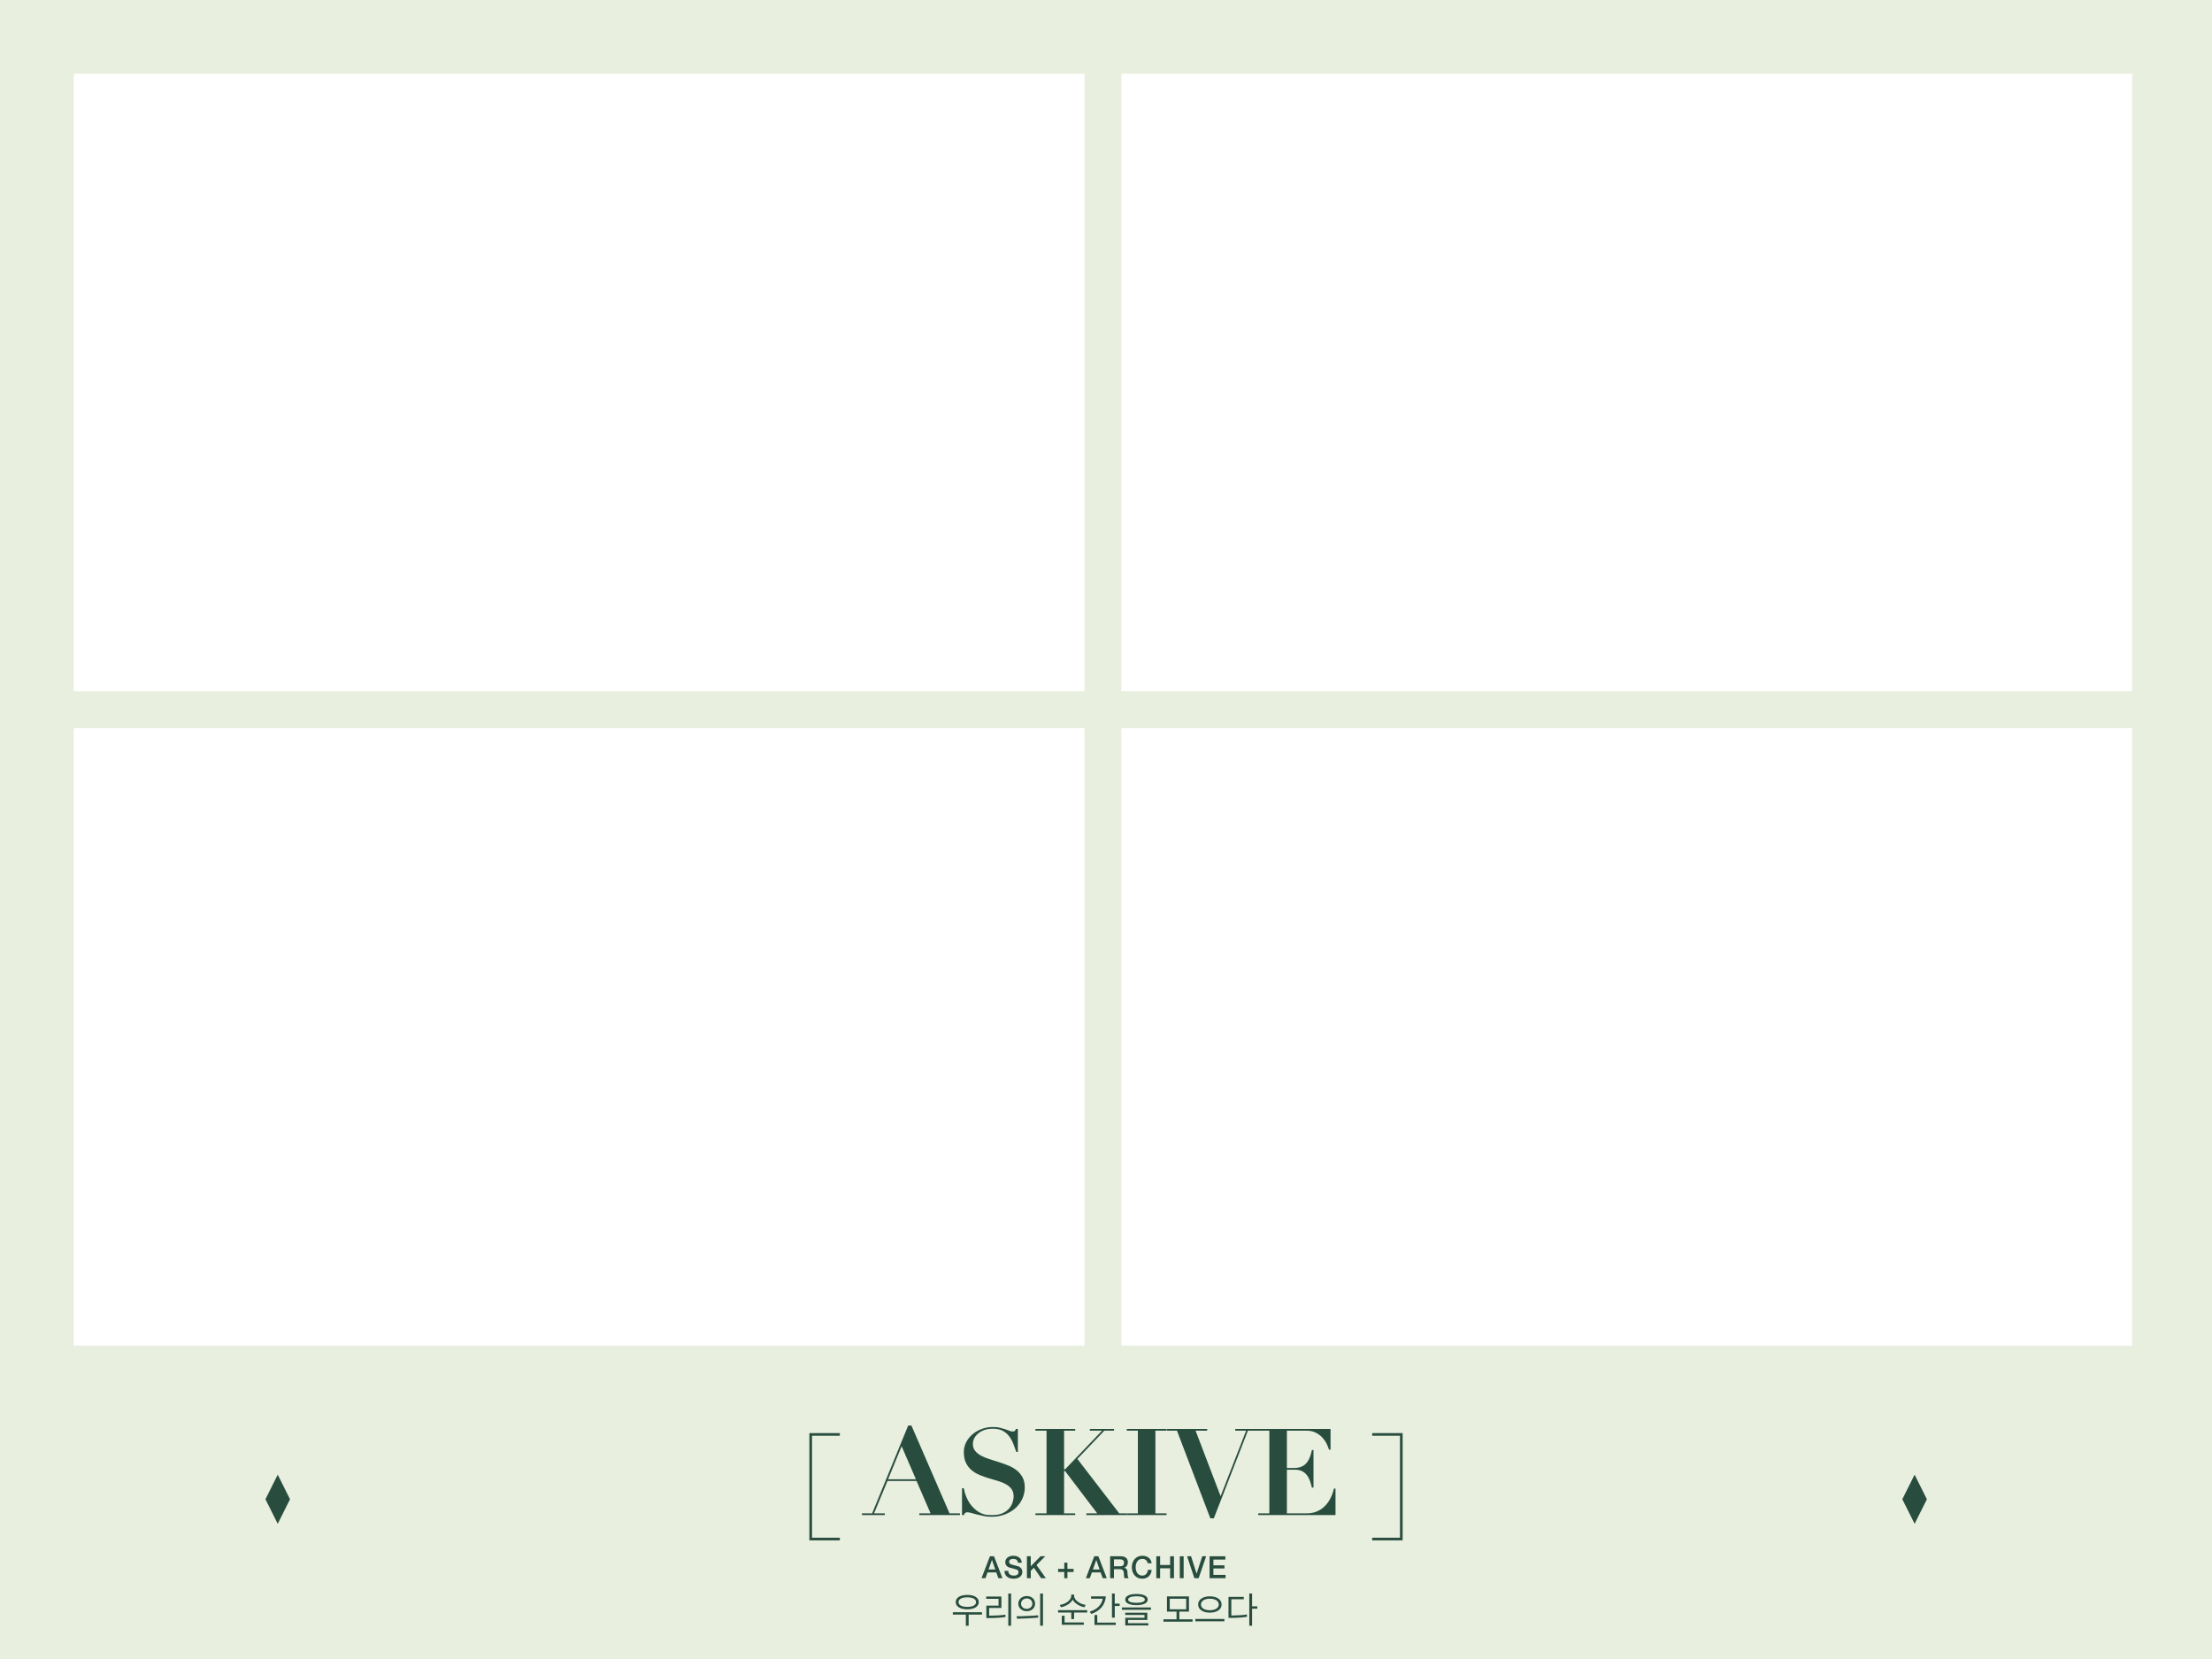
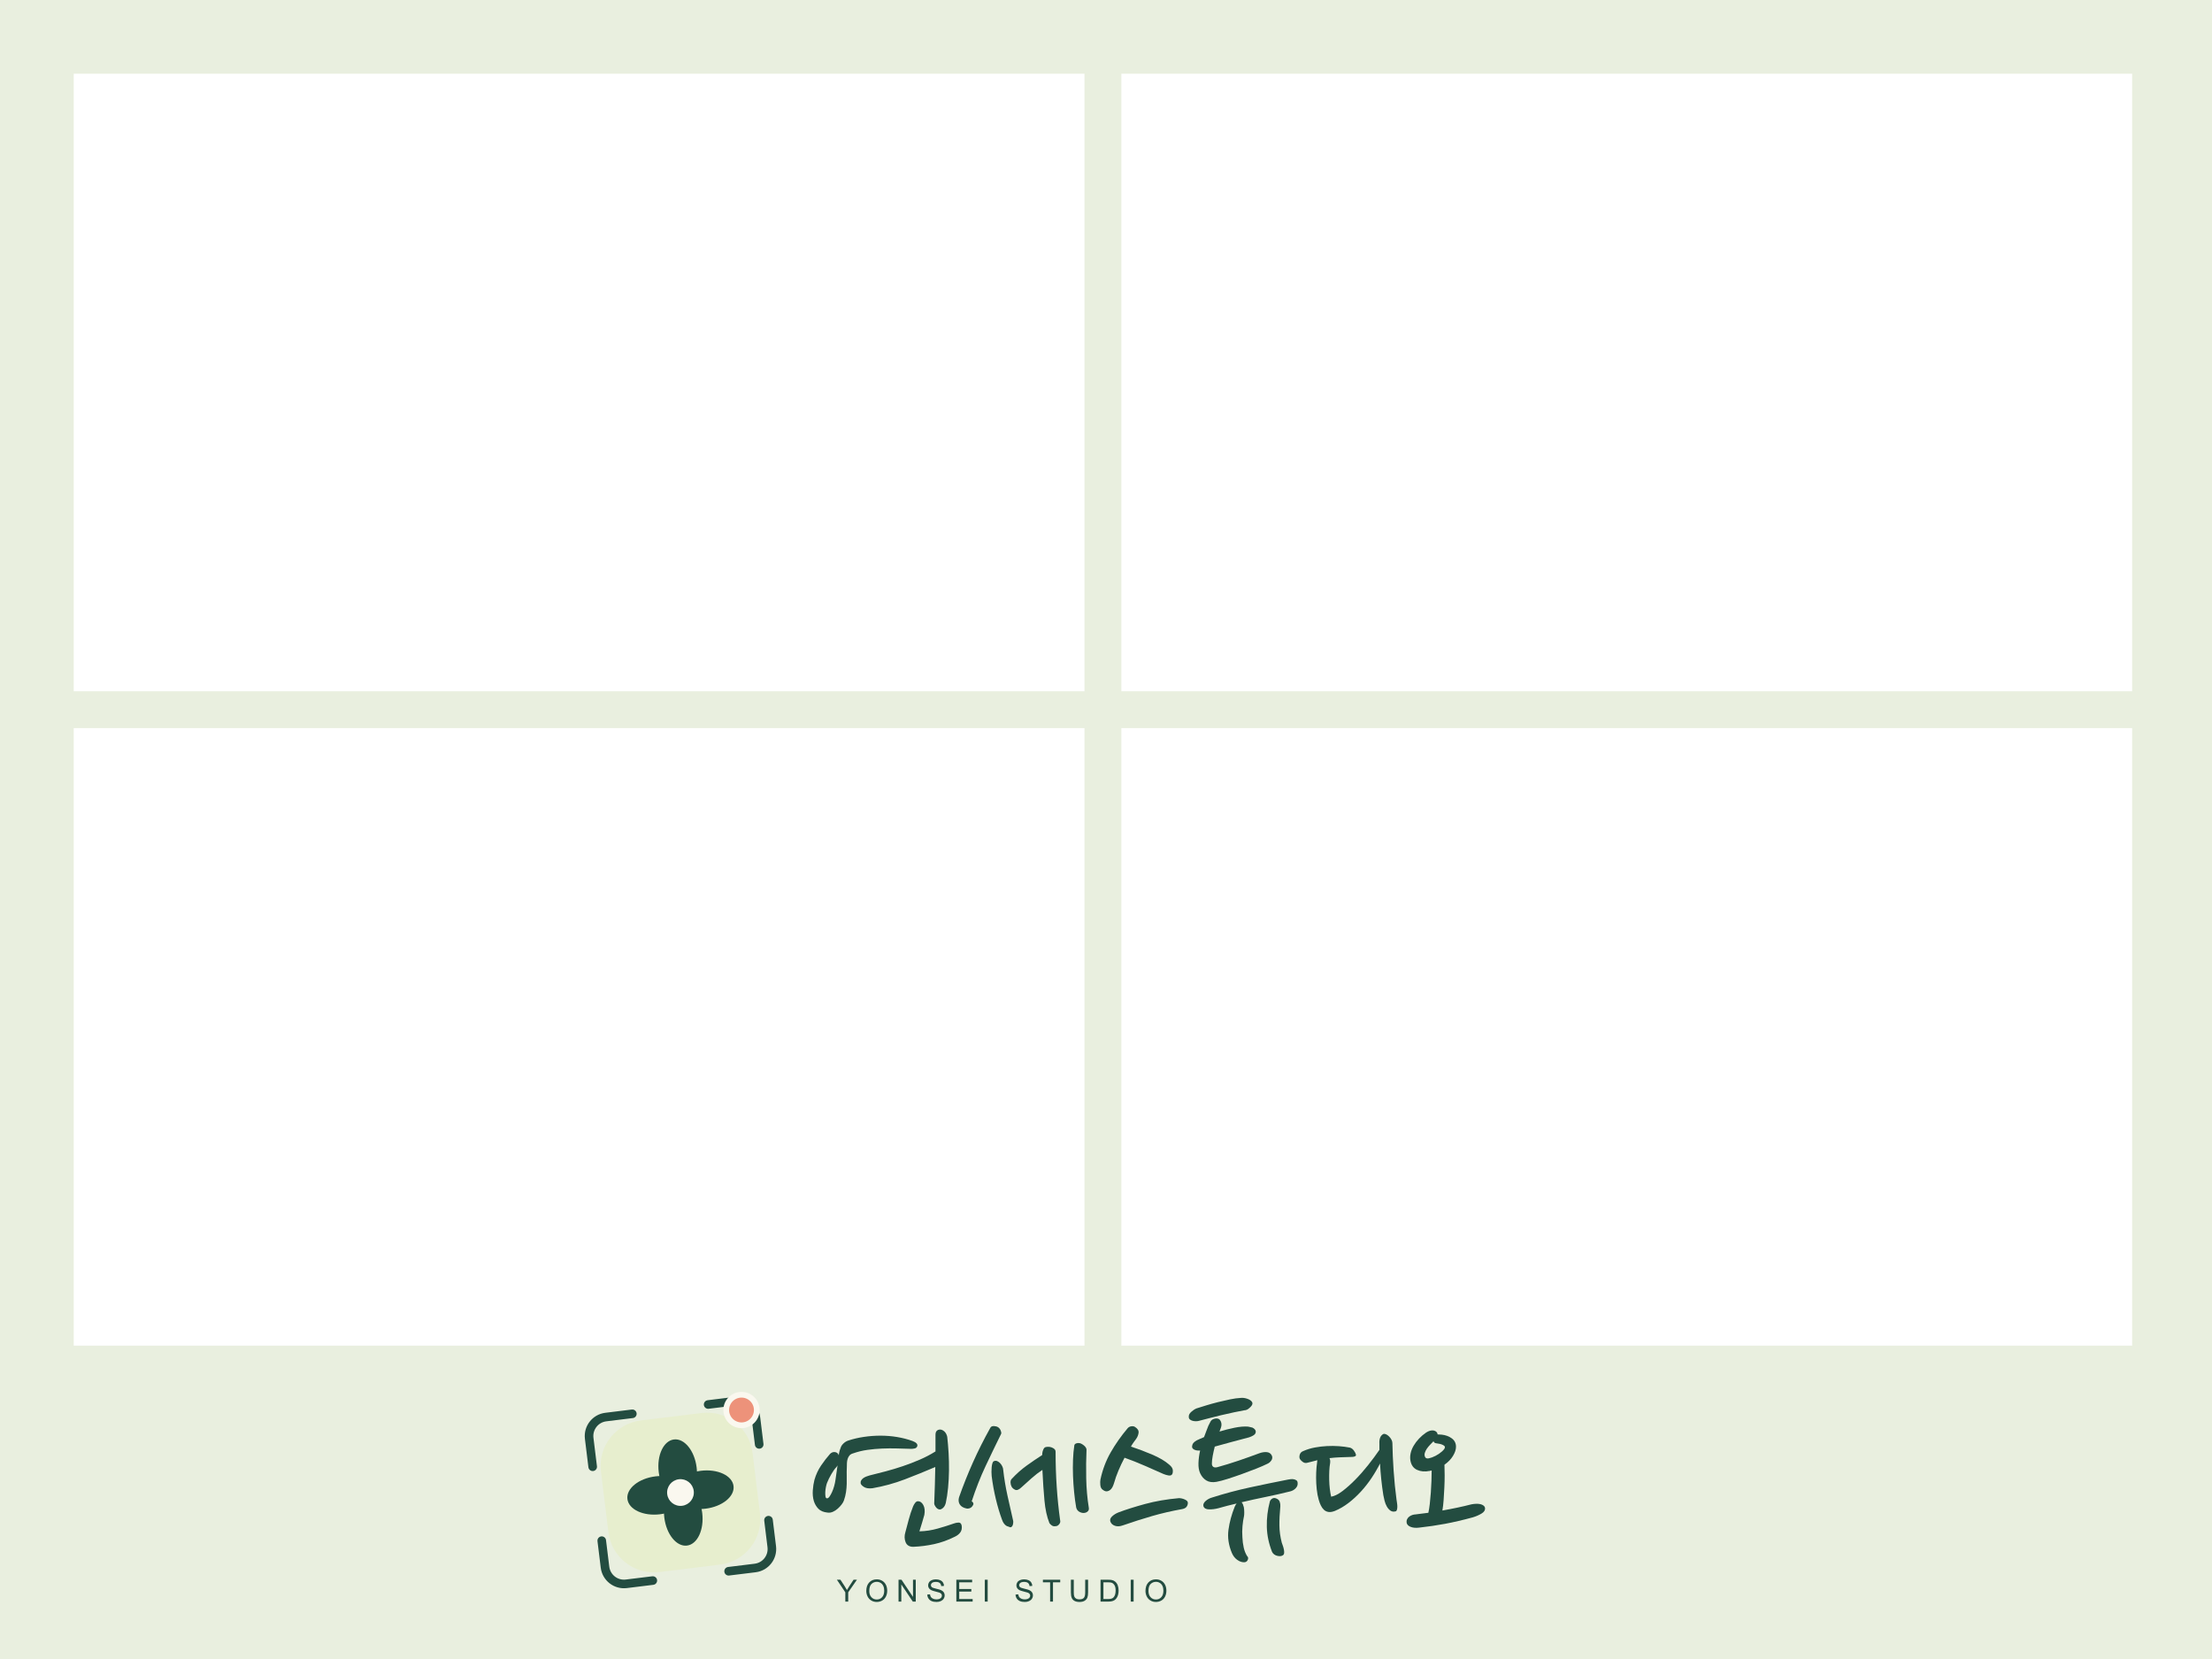
<svg xmlns="http://www.w3.org/2000/svg" width="1440" height="1080" viewBox="0 0 1440 1080">
  <path d="M0 0H1440V1080H0Z M48 48h658v402h-658Z M730 48h658v402h-658Z M48 474h658v402h-658Z M730 474h658v402h-658Z" fill="#e9efdf" fill-rule="evenodd" />
  <path d="M172.8 976l8 -16 8 16 -8 16Z M1238.4 976l8 -16 8 16 -8 16Z" fill="#284d3f" />
-   <g id="askive-frame-logo" transform="translate(520.0 930) scale(1.257862)">
-     <g transform="translate(0 -10) scale(0.6853448)">
-       <g transform="translate(-68 -52)">
-         <path d="M99 71H77v79h22m402-79h22v79h-22" fill="none" stroke="#284d3f" stroke-width="2" />
-         <g transform="translate(118 57) scale(0.9134134)" color="#284d3f">
-           <g fill="currentColor">
-             <path transform="translate(0.00 82) scale(1 -1)" d="M30.30 56.90L42.10 29.60L19.10 29.60ZM-2.50 1.40L-2.50 0.00L16.40 0.00L16.40 1.40L7.50 1.40L18.60 28.20L42.60 28.20L54.20 1.40L44.90 1.40L44.90 0.00L78.50 0.00L78.50 1.40L69.90 1.40L38.40 74.00L35.70 74.00L5.90 1.40Z" />
-             <path transform="translate(73.90 82) scale(1 -1)" d="M6.30 22.20L6.30 0.00L7.90 0.00Q8.40 1.40 9.00 1.85Q9.60 2.30 11.00 2.30Q12.00 2.30 14.05 1.70Q16.10 1.10 18.75 0.45Q21.40 -0.20 24.45 -0.80Q27.50 -1.40 30.60 -1.40Q36.80 -1.40 41.85 0.55Q46.90 2.50 50.55 5.80Q54.20 9.10 56.20 13.50Q58.20 17.90 58.20 22.80Q58.20 27.80 56.35 31.20Q54.50 34.60 51.50 37.00Q48.50 39.40 44.65 40.95Q40.80 42.50 36.75 43.80Q32.70 45.10 28.85 46.30Q25.00 47.50 22.00 49.15Q19.00 50.80 17.15 53.10Q15.30 55.40 15.30 58.90Q15.30 61.20 16.40 63.40Q17.50 65.60 19.60 67.40Q21.70 69.20 24.75 70.30Q27.80 71.40 31.80 71.40Q36.70 71.40 39.90 69.70Q43.10 68.00 45.20 65.25Q47.30 62.50 48.65 59.10Q50.00 55.70 51.20 52.20L52.50 52.20L52.50 71.20L50.90 71.20Q50.40 70.00 49.95 69.55Q49.50 69.10 48.10 69.10Q46.90 69.10 45.45 69.70Q44.00 70.30 42.10 70.95Q40.20 71.60 37.70 72.20Q35.20 72.80 31.90 72.80Q26.70 72.80 22.25 71.05Q17.80 69.30 14.60 66.45Q11.40 63.60 9.60 59.90Q7.80 56.20 7.80 52.20Q7.80 46.80 9.55 43.20Q11.30 39.60 14.20 37.15Q17.10 34.70 20.80 33.15Q24.50 31.60 28.40 30.45Q32.30 29.30 36.00 28.20Q39.70 27.10 42.60 25.50Q45.50 23.90 47.25 21.50Q49.00 19.10 49.00 15.40Q49.00 13.40 48.20 10.75Q47.40 8.10 45.45 5.70Q43.50 3.30 40.10 1.65Q36.70 0.00 31.40 0.00Q29.90 0.00 28.15 0.05Q26.40 0.10 24.45 0.65Q22.50 1.20 20.35 2.40Q18.20 3.60 15.90 5.90Q13.80 7.90 12.35 10.25Q10.90 12.60 9.95 14.85Q9.00 17.10 8.50 19.05Q8.00 21.00 7.80 22.20Z" />
-             <path transform="translate(136.70 82) scale(1 -1)" d="M4.20 71.20L4.20 69.80L13.40 69.80L13.40 1.40L4.20 1.40L4.20 0.00L37.10 0.00L37.10 1.40L27.90 1.40L27.90 36.40L28.70 36.40L55.30 1.40L46.30 1.40L46.30 0.00L79.70 0.00L79.70 1.40L73.50 1.40L38.90 46.40L61.20 69.80L69.20 69.80L69.20 71.20L49.20 71.20L49.20 69.80L59.30 69.80L28.70 37.80L27.90 37.80L27.90 69.80L37.10 69.80L37.10 71.20Z" />
-             <path transform="translate(212.50 82) scale(1 -1)" d="M3.90 71.20L3.90 69.80L13.10 69.80L13.10 1.40L3.90 1.40L3.90 0.00L36.80 0.00L36.80 1.40L27.60 1.40L27.60 69.80L36.80 69.80L36.80 71.20Z" />
-             <path transform="translate(251.20 82) scale(1 -1)" d="M-1.70 71.20L-1.70 69.80L6.70 69.80L34.30 -2.70L37.20 -2.70L65.40 69.80L74.00 69.80L74.00 71.20L54.90 71.20L54.90 69.80L63.90 69.80L42.80 15.60L22.10 69.80L31.70 69.80L31.70 71.20Z" />
-             <path transform="translate(321.40 82) scale(1 -1)" d="M3.70 71.20L3.70 69.80L12.90 69.80L12.90 1.40L3.70 1.40L3.70 0.00L67.60 0.00L67.60 21.90L66.30 21.90Q65.30 17.60 63.40 13.85Q61.50 10.10 58.65 7.30Q55.80 4.50 52.10 2.95Q48.40 1.40 43.80 1.40L27.40 1.40L27.40 37.50L34.10 37.50Q37.60 37.50 39.95 36.30Q42.30 35.10 43.90 33.05Q45.50 31.00 46.45 28.30Q47.40 25.60 48.10 22.70L49.40 22.70L49.40 53.80L48.10 53.80Q47.40 50.40 46.30 47.65Q45.20 44.90 43.50 42.95Q41.80 41.00 39.25 39.95Q36.70 38.90 33.00 38.90L27.40 38.90L27.40 69.80L43.30 69.80Q48.20 69.80 51.60 67.95Q55.00 66.10 57.15 63.60Q59.30 61.10 60.50 58.45Q61.70 55.80 62.20 54.10L63.50 54.10L63.50 71.20Z" />
-           </g>
-         </g>
+   <rect x="0" y="939.6" width="1440.0" height="140.4" fill="#e9efdf" />
+   <g id="yonsei-frame-logo" color="#234c40" transform="translate(372.0 891.0) scale(1.242857)">
+     <g transform="translate(10 18) rotate(-7 46 46)">
+       <rect x="7" y="7" width="80" height="80" rx="24" fill="#e7eece" />
+       <path d="M27 3H13A10 10 0 0 0 3 13V28M67 3h14a10 10 0 0 1 10 10v14M91 67v14a10 10 0 0 1-10 10H67M27 91H13A10 10 0 0 1 3 81V67" fill="none" stroke="currentColor" stroke-width="4.5" stroke-linecap="round" />
+       <g transform="translate(47 47)" fill="currentColor">
+         <ellipse cy="-12" rx="10" ry="16" />
+         <ellipse cy="-12" rx="10" ry="16" transform="rotate(90)" />
+         <ellipse cy="-12" rx="10" ry="16" transform="rotate(180)" />
+         <ellipse cy="-12" rx="10" ry="16" transform="rotate(270)" />
+         <circle r="7" fill="#faf8ef" />
      </g>
+       <circle cx="84" cy="8" r="8" fill="#ed927a" stroke="#faf8ef" stroke-width="3" />
    </g>
-   </g>
-   <g id="askive-frame-subtitle" aria-label="ASK + ARCHIVE · 우리의 순간을 모으다">
-     <g transform="translate(639.1 1011.0) scale(0.2)" color="#284d3f">
-       <g fill="currentColor">
-         <path transform="translate(0.00 82) scale(1 -1)" d="M26.70 71.40L40.00 71.40L67.50 0.00L54.10 0.00L47.40 18.90L18.90 18.90L12.20 0.00L-0.70 0.00ZM22.30 28.40L44.10 28.40L33.40 59.10L33.10 59.10Z" />
-         <path transform="translate(70.70 82) scale(1 -1)" d="M15.80 23.80Q15.80 19.70 17.20 16.80Q18.60 13.90 21.10 12.05Q23.60 10.20 26.85 9.35Q30.10 8.50 33.90 8.50Q38.00 8.50 40.90 9.45Q43.80 10.40 45.60 11.90Q47.40 13.40 48.20 15.35Q49.00 17.30 49.00 19.30Q49.00 23.40 47.15 25.35Q45.30 27.30 43.10 28.10Q39.30 29.50 34.25 30.75Q29.20 32.00 21.80 34.00Q17.20 35.20 14.15 37.15Q11.10 39.10 9.30 41.50Q7.50 43.90 6.75 46.60Q6.00 49.30 6.00 52.10Q6.00 57.50 8.25 61.45Q10.50 65.40 14.20 68.00Q17.90 70.60 22.60 71.85Q27.30 73.10 32.10 73.10Q37.70 73.10 42.65 71.65Q47.60 70.20 51.35 67.30Q55.10 64.40 57.30 60.15Q59.50 55.90 59.50 50.30L47.00 50.30Q46.50 57.20 42.30 60.05Q38.10 62.90 31.60 62.90Q29.40 62.90 27.10 62.45Q24.80 62.00 22.90 60.95Q21.00 59.90 19.75 58.10Q18.50 56.30 18.50 53.60Q18.50 49.80 20.85 47.65Q23.20 45.50 27.00 44.40Q27.40 44.30 30.15 43.55Q32.90 42.80 36.30 41.90Q39.70 41.00 42.95 40.15Q46.20 39.30 47.60 38.90Q51.10 37.80 53.70 35.90Q56.30 34.00 58.05 31.55Q59.80 29.10 60.65 26.30Q61.50 23.50 61.50 20.70Q61.50 14.70 59.05 10.45Q56.60 6.20 52.60 3.50Q48.60 0.80 43.50 -0.45Q38.40 -1.70 33.10 -1.70Q27.00 -1.70 21.60 -0.20Q16.20 1.30 12.20 4.40Q8.20 7.50 5.80 12.35Q3.40 17.20 3.30 23.80Z" />
-         <path transform="translate(139.50 82) scale(1 -1)" d="M7.60 71.40L20.10 71.40L20.10 38.90L51.90 71.40L67.30 71.40L38.80 42.90L69.30 0.00L53.70 0.00L30.30 34.10L20.10 24.00L20.10 0.00L7.60 0.00Z" />
-         <path transform="translate(243.80 82) scale(1 -1)" d="M24.90 50.60L35.10 50.60L35.10 30.40L55.20 30.40L55.20 20.20L35.10 20.20L35.10 0.00L24.90 0.00L24.90 20.20L4.80 20.20L4.80 30.40L24.90 30.40Z" />
-         <path transform="translate(339.60 82) scale(1 -1)" d="M26.70 71.40L40.00 71.40L67.50 0.00L54.10 0.00L47.40 18.90L18.90 18.90L12.20 0.00L-0.70 0.00ZM22.30 28.40L44.10 28.40L33.40 59.10L33.10 59.10Z" />
-         <path transform="translate(410.30 82) scale(1 -1)" d="M7.60 71.40L41.70 71.40Q53.50 71.40 59.40 66.30Q65.30 61.20 65.30 52.10Q65.30 47.00 63.80 43.65Q62.30 40.30 60.30 38.25Q58.30 36.20 56.35 35.30Q54.40 34.40 53.50 34.10L53.50 33.90Q55.10 33.70 56.95 32.90Q58.80 32.10 60.40 30.35Q62.00 28.60 63.05 25.80Q64.10 23.00 64.10 18.80Q64.10 12.50 65.05 7.35Q66.00 2.20 68.00 0.00L54.60 0.00Q53.20 2.30 52.95 5.10Q52.70 7.90 52.70 10.50Q52.70 15.40 52.10 18.95Q51.50 22.50 49.90 24.85Q48.30 27.20 45.55 28.30Q42.80 29.40 38.50 29.40L20.10 29.40L20.10 0.00L7.60 0.00ZM20.10 38.90L40.60 38.90Q46.60 38.90 49.70 41.75Q52.80 44.60 52.80 50.30Q52.80 53.70 51.80 55.85Q50.80 58.00 49.05 59.20Q47.30 60.40 45.05 60.80Q42.80 61.20 40.40 61.20L20.10 61.20Z" />
-         <path transform="translate(484.70 82) scale(1 -1)" d="M55.80 48.70Q55.00 51.80 53.60 54.40Q52.20 57.00 50.00 58.90Q47.80 60.80 44.85 61.85Q41.90 62.90 38.00 62.90Q32.30 62.90 28.15 60.60Q24.00 58.30 21.40 54.45Q18.80 50.60 17.55 45.70Q16.30 40.80 16.30 35.70Q16.30 30.60 17.55 25.70Q18.80 20.80 21.40 16.95Q24.00 13.10 28.15 10.80Q32.30 8.50 38.00 8.50Q42.20 8.50 45.40 9.95Q48.60 11.40 50.90 13.95Q53.20 16.50 54.50 19.90Q55.80 23.30 56.20 27.20L68.40 27.20Q68.00 20.80 65.65 15.50Q63.30 10.20 59.30 6.35Q55.30 2.50 49.90 0.40Q44.50 -1.70 38.00 -1.70Q30.00 -1.70 23.65 1.25Q17.30 4.20 12.90 9.30Q8.50 14.40 6.15 21.20Q3.80 28.00 3.80 35.70Q3.80 43.30 6.15 50.10Q8.50 56.90 12.90 62.00Q17.30 67.10 23.65 70.10Q30.00 73.10 38.00 73.10Q44.00 73.10 49.30 71.45Q54.60 69.80 58.65 66.65Q62.70 63.50 65.20 59.00Q67.70 54.50 68.30 48.70Z" />
-         <path transform="translate(560.90 82) scale(1 -1)" d="M7.30 71.40L19.80 71.40L19.80 43.00L52.30 43.00L52.30 71.40L64.80 71.40L64.80 0.00L52.30 0.00L52.30 32.20L19.80 32.20L19.80 0.00L7.30 0.00Z" />
-         <path transform="translate(637.10 82) scale(1 -1)" d="M7.60 71.40L20.10 71.40L20.10 0.00L7.60 0.00Z" />
-         <path transform="translate(668.90 82) scale(1 -1)" d="M-0.50 71.40L12.50 71.40L30.40 14.90L30.60 14.90L48.90 71.40L61.60 71.40L37.20 0.00L23.30 0.00Z" />
-         <path transform="translate(734.00 82) scale(1 -1)" d="M7.60 71.40L59.00 71.40L59.00 60.60L20.10 60.60L20.10 41.90L56.10 41.90L56.10 31.70L20.10 31.70L20.10 10.80L59.70 10.80L59.70 0.00L7.60 0.00Z" />
-       </g>
-     </g>
-     <g transform="translate(619.308 1037.0) scale(0.24)" color="#284d3f">
-       <g fill="currentColor">
-         <path transform="translate(0.00 82) scale(1 -1)" d="M74.50 57.20C74.50 68.80 62.80 76.70 43.20 76.70C23.70 76.70 11.90 68.80 11.90 57.20C11.90 45.50 23.70 37.60 43.20 37.60C62.80 37.60 74.50 45.60 74.50 57.20ZM43.20 70.10C58.10 70.10 67.10 65.20 67.10 57.20C67.10 49.10 58.10 44.20 43.20 44.20C28.50 44.20 19.50 49.10 19.50 57.20C19.50 65.20 28.50 70.10 43.20 70.10ZM47.00 -7.10L47.00 23.30L83.10 23.30L83.10 29.70L4.10 29.70L4.10 23.30L39.40 23.30L39.40 -7.10Z" />
-         <path transform="translate(86.50 82) scale(1 -1)" d="M68.00 80.40L68.00 -7.00L75.60 -7.00L75.60 80.40ZM60.00 23.10C49.40 21.20 32.10 20.40 18.20 20.40L16.10 20.40L16.10 41.30L49.30 41.30L49.30 72.30L8.10 72.30L8.10 66.00L41.60 66.00L41.60 47.60L8.50 47.60L8.50 13.90L17.40 13.90C36.60 13.90 51.60 15.40 60.70 16.80Z" />
-         <path transform="translate(173.00 82) scale(1 -1)" d="M68.00 80.40L68.00 -7.00L75.60 -7.00L75.60 80.40ZM54.20 52.80C54.20 65.60 44.40 73.60 31.50 73.60C18.80 73.60 8.70 65.10 8.70 52.80C8.70 41.10 18.60 32.50 31.50 32.50C44.10 32.50 54.20 40.40 54.20 52.80ZM46.80 52.80C46.80 44.60 39.80 38.90 31.50 38.90C23.00 38.90 16.10 44.70 16.10 52.80C16.10 61.00 23.10 67.10 31.50 67.10C40.00 67.10 46.80 61.60 46.80 52.80ZM62.90 15.20L62.20 21.40C55.80 20.60 44.50 19.90 32.30 19.50C21.70 18.90 11.40 18.70 3.90 18.80L5.30 12.10C11.90 12.20 21.50 12.50 31.80 13.00C42.90 13.50 55.40 14.30 62.90 15.20Z" />
-         <path transform="translate(285.80 82) scale(1 -1)" d="M47.20 11.10L47.20 28.90L82.70 28.90L82.70 35.30L3.80 35.30L3.80 28.90L39.60 28.90L39.60 11.10ZM78.60 49.60C65.30 51.00 47.30 61.70 47.30 74.00L47.30 77.60L39.40 77.60L39.40 74.00C39.40 61.80 22.70 51.10 8.20 49.50L11.70 43.20C26.70 45.90 39.80 55.70 43.20 64.00C47.20 55.70 60.60 45.80 75.10 43.20ZM73.60 -4.30L73.60 2.00L21.40 2.00L21.40 20.10L13.80 20.10L13.80 -4.30Z" />
-         <path transform="translate(372.30 82) scale(1 -1)" d="M84.30 46.60L84.30 53.00L71.00 53.00L71.00 80.40L63.40 80.40L63.40 15.00L71.00 15.00L71.00 46.60ZM73.70 -4.80L73.70 1.50L23.60 1.50L23.60 22.20L16.00 22.20L16.00 -4.80ZM6.80 72.70L6.80 66.30L38.30 66.30C36.10 50.20 22.00 36.30 3.20 31.50L7.10 25.10C29.40 32.20 45.60 48.90 46.60 72.70Z" />
-         <path transform="translate(458.80 82) scale(1 -1)" d="M82.70 36.20L82.70 42.60L3.80 42.60L3.80 36.20ZM73.90 64.00C73.90 73.60 62.30 79.20 43.30 79.20C24.50 79.20 12.90 73.60 12.90 64.00C12.90 54.40 24.50 48.90 43.30 48.90C62.30 48.90 73.90 54.40 73.90 64.00ZM43.30 73.00C57.20 73.00 66.20 69.50 66.20 64.00C66.20 58.60 57.20 55.20 43.30 55.20C29.60 55.20 20.70 58.60 20.70 64.00C20.70 69.50 29.60 73.00 43.30 73.00ZM75.70 -6.20L75.70 0.00L20.60 0.00L20.60 8.80L72.80 8.80L72.80 28.40L12.80 28.40L12.80 22.30L65.20 22.30L65.20 14.60L13.00 14.60L13.00 -6.20Z" />
-         <path transform="translate(571.60 82) scale(1 -1)" d="M82.70 4.10L82.70 10.50L46.90 10.50L46.90 31.40L73.00 31.40L73.00 72.60L13.30 72.60L13.30 31.40L39.30 31.40L39.30 10.50L3.80 10.50L3.80 4.10ZM65.40 37.70L20.90 37.70L20.90 66.30L65.40 66.30Z" />
-         <path transform="translate(658.10 82) scale(1 -1)" d="M82.70 5.00L82.70 11.40L3.80 11.40L3.80 5.00ZM75.00 50.70C75.00 64.00 62.40 72.80 43.10 72.80C24.10 72.80 11.40 64.00 11.40 50.70C11.40 37.30 24.10 28.60 43.10 28.60C62.30 28.60 75.00 37.30 75.00 50.70ZM67.40 50.60C67.40 41.30 57.70 35.10 43.10 35.10C28.60 35.10 19.00 41.30 19.00 50.60C19.00 60.10 28.60 66.40 43.10 66.40C57.80 66.40 67.40 60.10 67.40 50.60Z" />
-         <path transform="translate(744.60 82) scale(1 -1)" d="M71.20 80.40L63.60 80.40L63.60 -7.00L71.20 -7.00L71.20 39.30L85.40 39.30L85.40 45.70L71.20 45.70ZM14.90 20.90L14.90 64.90L48.70 64.90L48.70 71.30L7.20 71.30L7.20 14.40L15.80 14.40C31.00 14.40 48.30 15.60 57.70 17.40L56.90 23.70C48.50 21.90 31.20 20.90 19.90 20.90Z" />
-       </g>
+     <g fill="currentColor">
+       <path d="M176 505Q179 516 189.5 526.0Q200 536 212 540Q248 552 288.5 558.0Q329 564 369.5 564.0Q410 564 449.5 557.5Q489 551 525 538Q551 528 548 514Q545 504 535.0 502.0Q525 500 519 500Q485 501 449.0 502.0Q413 503 377.0 501.5Q341 500 305.5 495.0Q270 490 236 478Q225 475 219.0 468.0Q213 461 210.0 451.5Q207 442 206.5 431.0Q206 420 206 409Q205 390 205.5 370.0Q206 350 205.5 330.0Q205 310 202.0 290.0Q199 270 192 250Q189 241 181.0 230.5Q173 220 162.5 210.5Q152 201 139.0 195.0Q126 189 112 191Q83 194 68.0 209.5Q53 225 46 247Q39 271 41.0 299.0Q43 327 49 350Q60 388 81.0 419.0Q102 450 125 476Q136 486 147.5 484.5Q159 483 164 475L167 469Q168 485 176 505ZM657 206Q646 206 637.0 218.5Q628 231 630 240Q632 283 633.0 326.0Q634 369 635 412Q563 381 487.0 352.0Q411 323 330 309Q304 306 289.5 315.0Q275 324 273 333Q272 341 276.0 347.5Q280 354 286.5 358.5Q293 363 301.0 366.0Q309 369 316 371Q353 380 394.5 391.0Q436 402 477.5 416.0Q519 430 559.5 447.5Q600 465 635 487H636V569Q636 587 649 592Q658 595 665.5 592.5Q673 590 679.0 584.5Q685 579 688.5 571.5Q692 564 693 558Q697 523 699.5 480.5Q702 438 701.5 395.0Q701 352 697.0 311.0Q693 270 686 238Q682 222 673.0 214.0Q664 206 657 206ZM582 180Q577 163 571.0 142.0Q565 121 558 100Q603 101 647.0 113.5Q691 126 725 138Q735 142 747.5 142.5Q760 143 763 128Q766 108 756.5 95.0Q747 82 730 74Q680 49 629.5 38.0Q579 27 528 25Q500 25 491.0 47.5Q482 70 490 96Q498 126 506.5 158.0Q515 190 527 220Q530 228 536.5 237.0Q543 246 551 246Q567 246 577.0 227.5Q587 209 582 180ZM155 411Q144 400 131.0 377.5Q118 355 110 335Q107 327 104.5 314.5Q102 302 101.5 290.0Q101 278 102.5 269.0Q104 260 110 260Q116 260 122.0 268.5Q128 277 134.0 290.0Q140 303 144.5 319.0Q149 335 151 350L161 420Q159 417 158.0 415.0Q157 413 155 411Z" transform="translate(122.000 96) scale(0.108 -0.108)" />
+       <path d="M223 573Q185 496 147.5 416.5Q110 337 80 245Q86 243 88 236Q89 233 88 230Q82 217 72.5 213.0Q63 209 54 211Q31 216 22.0 231.0Q13 246 19 266Q49 351 86.0 434.0Q123 517 171 603Q176 611 188.0 610.5Q200 610 208 605Q216 600 220.5 589.5Q225 579 223 573ZM637 496Q634 431 635.5 357.0Q637 283 648 215Q650 205 644.5 198.5Q639 192 630 190Q618 187 604.5 193.5Q591 200 587 215Q581 249 577.0 289.0Q573 329 571.5 369.0Q570 409 571.5 447.5Q573 486 578 518Q580 524 587.0 526.5Q594 529 601 528Q606 528 612.5 524.5Q619 521 624.5 516.5Q630 512 633.5 506.5Q637 501 637 496ZM274 316Q269 325 268.5 336.0Q268 347 273 353Q308 391 347.0 419.0Q386 447 422 470Q422 479 424 487Q426 494 429.0 500.0Q432 506 437 508Q443 510 451.5 510.0Q460 510 468.0 507.0Q476 504 481.5 499.0Q487 494 487 485Q487 398 492.5 315.5Q498 233 509 154Q512 144 504.5 134.5Q497 125 487 125Q476 123 468.0 129.0Q460 135 457 140Q439 185 433.0 249.5Q427 314 423 398Q397 381 370.5 357.5Q344 334 321 313Q303 296 291.0 301.5Q279 307 274 316ZM281 152Q282 149 281.5 142.0Q281 135 279.0 129.5Q277 124 272.5 121.0Q268 118 261 122Q259 123 255.0 124.0Q251 125 246.5 128.0Q242 131 236.5 138.0Q231 145 227 157Q210 203 197.0 257.5Q184 312 177 368Q176 377 176.0 388.5Q176 400 177.0 411.0Q178 422 180.5 430.0Q183 438 187 440Q196 444 204.0 440.5Q212 437 218.5 430.0Q225 423 229.0 414.0Q233 405 233 398Q240 335 253.5 274.0Q267 213 281 152Z" transform="translate(201.000 96) scale(0.108 -0.108)" />
+       <path d="M190 606Q209 594 207.0 578.0Q205 562 195 548Q189 540 182.5 531.0Q176 522 170 511Q222 494 273.5 472.0Q325 450 355 424Q372 410 373.0 397.0Q374 384 370 377Q365 369 352.5 371.0Q340 373 328 378Q290 395 238.5 417.5Q187 440 139 457Q123 427 109.5 395.0Q96 363 88 334Q85 324 80.5 315.0Q76 306 69.0 300.5Q62 295 53.5 294.0Q45 293 34 301Q23 308 21.5 324.5Q20 341 22 351Q37 422 71.5 482.5Q106 543 154 600Q161 608 172.0 609.5Q183 611 190 606ZM446 238Q446 228 440.0 219.5Q434 211 419 208Q341 194 272.0 174.0Q203 154 131 129Q109 121 92.0 127.0Q75 133 70 148Q66 161 79.0 173.0Q92 185 110 192Q163 212 238.0 232.5Q313 253 403 261Q409 261 416.0 259.5Q423 258 430.0 255.0Q437 252 441.5 248.0Q446 244 446 238Z" transform="translate(274.708 96) scale(0.108 -0.108)" />
+       <path d="M44 541Q50 544 59.5 548.0Q69 552 80 557Q86 574 91.5 587.5Q97 601 101 612Q106 623 112.0 633.5Q118 644 135 647Q153 650 160.5 635.0Q168 620 162 603Q160 598 158.5 593.5Q157 589 155 584Q191 595 228.0 602.5Q265 610 293 608Q296 607 302.5 606.0Q309 605 315 603Q321 600 325.5 595.5Q330 591 331 584Q331 573 321.0 566.5Q311 560 299 556Q257 545 214.0 533.5Q171 522 132 511Q126 487 122.0 465.5Q118 444 118 428Q118 418 124.5 413.0Q131 408 144 411Q195 425 246.5 442.5Q298 460 349 479Q369 486 385.5 484.0Q402 482 409 467Q414 455 406.5 444.0Q399 433 388 428Q366 417 333.0 404.0Q300 391 264 378Q228 365 195.0 354.5Q162 344 140 340Q111 335 91.5 346.5Q72 358 61 382Q52 402 53.0 431.5Q54 461 61 492Q51 491 41.5 493.0Q32 495 26 501Q24 502 22.5 506.5Q21 511 23 517Q24 529 44 541ZM534 333Q535 320 524.5 309.0Q514 298 499 294Q439 279 380.0 267.0Q321 255 262 241Q266 237 268.5 231.0Q271 225 273 217Q275 205 275.0 193.0Q275 181 274 175Q269 152 266.5 125.5Q264 99 266 72Q267 45 272.5 21.0Q278 -3 289 -20Q297 -27 292.0 -38.5Q287 -50 274 -50Q257 -50 240.5 -38.0Q224 -26 215 -5Q191 52 198.5 107.5Q206 163 229 220Q233 229 238 235Q215 230 193.0 224.0Q171 218 149 212Q126 206 104.0 206.5Q82 207 77 222Q74 235 87.5 247.0Q101 259 119 264Q210 293 302.5 313.0Q395 333 487 351Q492 352 500.0 353.0Q508 354 515.5 352.5Q523 351 528.5 347.0Q534 343 534 333ZM56 636Q49 634 40.5 634.0Q32 634 24.5 636.0Q17 638 11.5 642.5Q6 647 6 655Q5 668 18.0 679.5Q31 691 43 696Q62 702 89.5 710.5Q117 719 147.0 726.5Q177 734 206.0 740.0Q235 746 257 747Q273 749 291.0 742.5Q309 736 314 725Q316 718 312.0 711.5Q308 705 302 700Q289 687 275 687Q257 684 226.5 677.5Q196 671 164.0 663.5Q132 656 102.0 648.0Q72 640 56 636ZM450 221Q445 168 445.5 128.0Q446 88 457 45Q460 37 463.0 28.0Q466 19 467.5 10.5Q469 2 468.5 -5.0Q468 -12 464 -15Q454 -23 436.0 -19.0Q418 -15 410 0Q386 61 384.5 122.0Q383 183 399 244Q401 252 409.5 258.0Q418 264 429 260Q443 255 447.0 243.5Q451 232 450 221Z" transform="translate(322.712 96) scale(0.108 -0.108)" />
+       <path d="M409 526Q408 542 412.5 554.0Q417 566 428 572Q434 574 441.5 570.5Q449 567 456.0 560.0Q463 553 467.5 544.5Q472 536 472 528Q473 467 478.0 394.0Q483 321 492 254Q493 247 494.5 237.5Q496 228 496.0 219.5Q496 211 494.0 204.5Q492 198 488 197Q473 193 462.5 200.5Q452 208 445.0 220.5Q438 233 434.0 248.5Q430 264 428 276Q422 314 418.0 352.5Q414 391 412 429Q394 393 370.5 358.0Q347 323 319.0 292.5Q291 262 259.0 237.5Q227 213 193 199Q175 192 162.0 194.0Q149 196 140.0 204.5Q131 213 125.0 225.5Q119 238 115 252Q108 276 105.0 304.5Q102 333 102.0 360.0Q102 387 104.0 410.0Q106 433 108 445Q97 442 85.0 439.0Q73 436 61 433Q49 429 39.0 435.5Q29 442 24 450Q19 458 22.5 471.0Q26 484 39 489Q66 501 95.5 506.5Q125 512 154.5 513.5Q184 515 212.5 513.0Q241 511 266 506Q277 503 285.0 492.0Q293 481 295 473Q297 467 291.0 464.0Q285 461 277 461Q244 460 217.5 459.0Q191 458 167 455Q172 444 170 431Q167 414 166.0 393.0Q165 372 165.5 349.5Q166 327 168.5 306.0Q171 285 175 268Q199 272 229.5 295.0Q260 318 292.0 350.5Q324 383 354.5 421.5Q385 460 409 495Z" transform="translate(379.032 96) scale(0.108 -0.108)" />
+       <path d="M334 231Q344 233 355.5 233.5Q367 234 376.5 232.0Q386 230 392.5 225.0Q399 220 400 212Q401 197 382.5 186.0Q364 175 341 168Q268 148 206.0 136.5Q144 125 80 118Q56 115 39.5 121.5Q23 128 20 140Q18 151 22.0 159.0Q26 167 33.0 172.0Q40 177 48.0 179.5Q56 182 62 182Q78 184 93.5 186.0Q109 188 125 190Q129 208 132.0 234.0Q135 260 137.0 288.5Q139 317 140.0 345.0Q141 373 141 395Q133 393 131 393Q97 386 70.5 398.0Q44 410 38 443Q35 460 39.0 478.5Q43 497 53.5 515.0Q64 533 79.5 549.5Q95 566 114 579Q134 592 151 589Q168 585 170 570Q175 570 179.5 569.5Q184 569 189 569Q218 566 238.5 551.0Q259 536 259 510Q259 490 244.5 466.0Q230 442 203 423Q204 401 204.0 371.5Q204 342 202.5 311.5Q201 281 199.0 252.0Q197 223 193 201Q268 214 334 231ZM108 463Q112 451 127.0 454.0Q142 457 159.5 466.0Q177 475 190.5 487.0Q204 499 205 506Q206 512 201.0 515.5Q196 519 189.5 521.5Q183 524 175.5 525.0Q168 526 163 527Q153 528 150 537Q142 529 133.0 519.5Q124 510 117.5 500.5Q111 491 108.0 481.0Q105 471 108 463Z" transform="translate(435.352 96) scale(0.108 -0.108)" />
+       <path d="M571 0V621L6 1466H242L531 1024Q611 900 680 776Q746 891 840 1035L1124 1466H1350L765 621V0Z" transform="translate(139.000 122) scale(0.00781 -0.00781)" />
+       <path d="M99 714Q99 1079 295.0 1285.5Q491 1492 801 1492Q1004 1492 1167.0 1395.0Q1330 1298 1415.5 1124.5Q1501 951 1501 731Q1501 508 1411.0 332.0Q1321 156 1156.0 65.5Q991 -25 800 -25Q593 -25 430.0 75.0Q267 175 183.0 348.0Q99 521 99 714ZM299 711Q299 446 441.5 293.5Q584 141 799 141Q1018 141 1159.5 295.0Q1301 449 1301 732Q1301 911 1240.5 1044.5Q1180 1178 1063.5 1251.5Q947 1325 802 1325Q596 1325 447.5 1183.5Q299 1042 299 711Z" transform="translate(153.672 122) scale(0.00781 -0.00781)" />
+       <path d="M156 0V1466H355L1125 315V1466H1311V0H1112L342 1152V0Z" transform="translate(170.117 122) scale(0.00781 -0.00781)" />
+       <path d="M92 471 275 487Q288 377 335.5 306.5Q383 236 483.0 192.5Q583 149 708 149Q819 149 904.0 182.0Q989 215 1030.5 272.5Q1072 330 1072 398Q1072 467 1032.0 518.5Q992 570 900 605Q841 628 639.0 676.5Q437 725 356 768Q251 823 199.5 904.5Q148 986 148 1087Q148 1198 211.0 1294.5Q274 1391 395.0 1441.0Q516 1491 664 1491Q827 1491 951.5 1438.5Q1076 1386 1143.0 1284.0Q1210 1182 1215 1053L1029 1039Q1014 1178 927.5 1249.0Q841 1320 672 1320Q496 1320 415.5 1255.5Q335 1191 335 1100Q335 1021 392 970Q448 919 684.5 865.5Q921 812 1009 772Q1137 713 1198.0 622.5Q1259 532 1259 414Q1259 297 1192.0 193.5Q1125 90 999.5 32.5Q874 -25 717 -25Q518 -25 383.5 33.0Q249 91 172.5 207.5Q96 324 92 471Z" transform="translate(185.672 122) scale(0.00781 -0.00781)" />
+       <path d="M162 0V1466H1222V1293H356V844H1167V672H356V173H1256V0Z" transform="translate(200.344 122) scale(0.00781 -0.00781)" />
+       <path d="M191 0V1466H385V0Z" transform="translate(215.016 122) scale(0.00781 -0.00781)" />
+       <path d="" transform="translate(223.461 122) scale(0.00781 -0.00781)" />
+       <path d="M92 471 275 487Q288 377 335.5 306.5Q383 236 483.0 192.5Q583 149 708 149Q819 149 904.0 182.0Q989 215 1030.5 272.5Q1072 330 1072 398Q1072 467 1032.0 518.5Q992 570 900 605Q841 628 639.0 676.5Q437 725 356 768Q251 823 199.5 904.5Q148 986 148 1087Q148 1198 211.0 1294.5Q274 1391 395.0 1441.0Q516 1491 664 1491Q827 1491 951.5 1438.5Q1076 1386 1143.0 1284.0Q1210 1182 1215 1053L1029 1039Q1014 1178 927.5 1249.0Q841 1320 672 1320Q496 1320 415.5 1255.5Q335 1191 335 1100Q335 1021 392 970Q448 919 684.5 865.5Q921 812 1009 772Q1137 713 1198.0 622.5Q1259 532 1259 414Q1259 297 1192.0 193.5Q1125 90 999.5 32.5Q874 -25 717 -25Q518 -25 383.5 33.0Q249 91 172.5 207.5Q96 324 92 471Z" transform="translate(231.906 122) scale(0.00781 -0.00781)" />
+       <path d="M531 0V1293H48V1466H1210V1293H725V0Z" transform="translate(246.578 122) scale(0.00781 -0.00781)" />
+       <path d="M1120 1466H1314V619Q1314 398 1264.0 268.0Q1214 138 1083.5 56.5Q953 -25 741 -25Q535 -25 404.0 46.0Q273 117 217.0 251.5Q161 386 161 619V1466H355V620Q355 429 390.5 338.5Q426 248 512.5 199.0Q599 150 724 150Q938 150 1029.0 247.0Q1120 344 1120 620Z" transform="translate(260.352 122) scale(0.00781 -0.00781)" />
+       <path d="M158 0V1466H663Q834 1466 924 1445Q1050 1416 1139 1340Q1255 1242 1312.5 1089.5Q1370 937 1370 741Q1370 574 1331.0 445.0Q1292 316 1231.0 231.5Q1170 147 1097.5 98.5Q1025 50 922.5 25.0Q820 0 687 0ZM352 173H665Q810 173 892.5 200.0Q975 227 1024 276Q1093 345 1131.5 461.5Q1170 578 1170 744Q1170 974 1094.5 1097.5Q1019 1221 911 1263Q833 1293 660 1293H352Z" transform="translate(275.906 122) scale(0.00781 -0.00781)" />
+       <path d="M191 0V1466H385V0Z" transform="translate(291.461 122) scale(0.00781 -0.00781)" />
+       <path d="M99 714Q99 1079 295.0 1285.5Q491 1492 801 1492Q1004 1492 1167.0 1395.0Q1330 1298 1415.5 1124.5Q1501 951 1501 731Q1501 508 1411.0 332.0Q1321 156 1156.0 65.5Q991 -25 800 -25Q593 -25 430.0 75.0Q267 175 183.0 348.0Q99 521 99 714ZM299 711Q299 446 441.5 293.5Q584 141 799 141Q1018 141 1159.5 295.0Q1301 449 1301 732Q1301 911 1240.5 1044.5Q1180 1178 1063.5 1251.5Q947 1325 802 1325Q596 1325 447.5 1183.5Q299 1042 299 711Z" transform="translate(299.906 122) scale(0.00781 -0.00781)" />
    </g>
  </g>
</svg>
